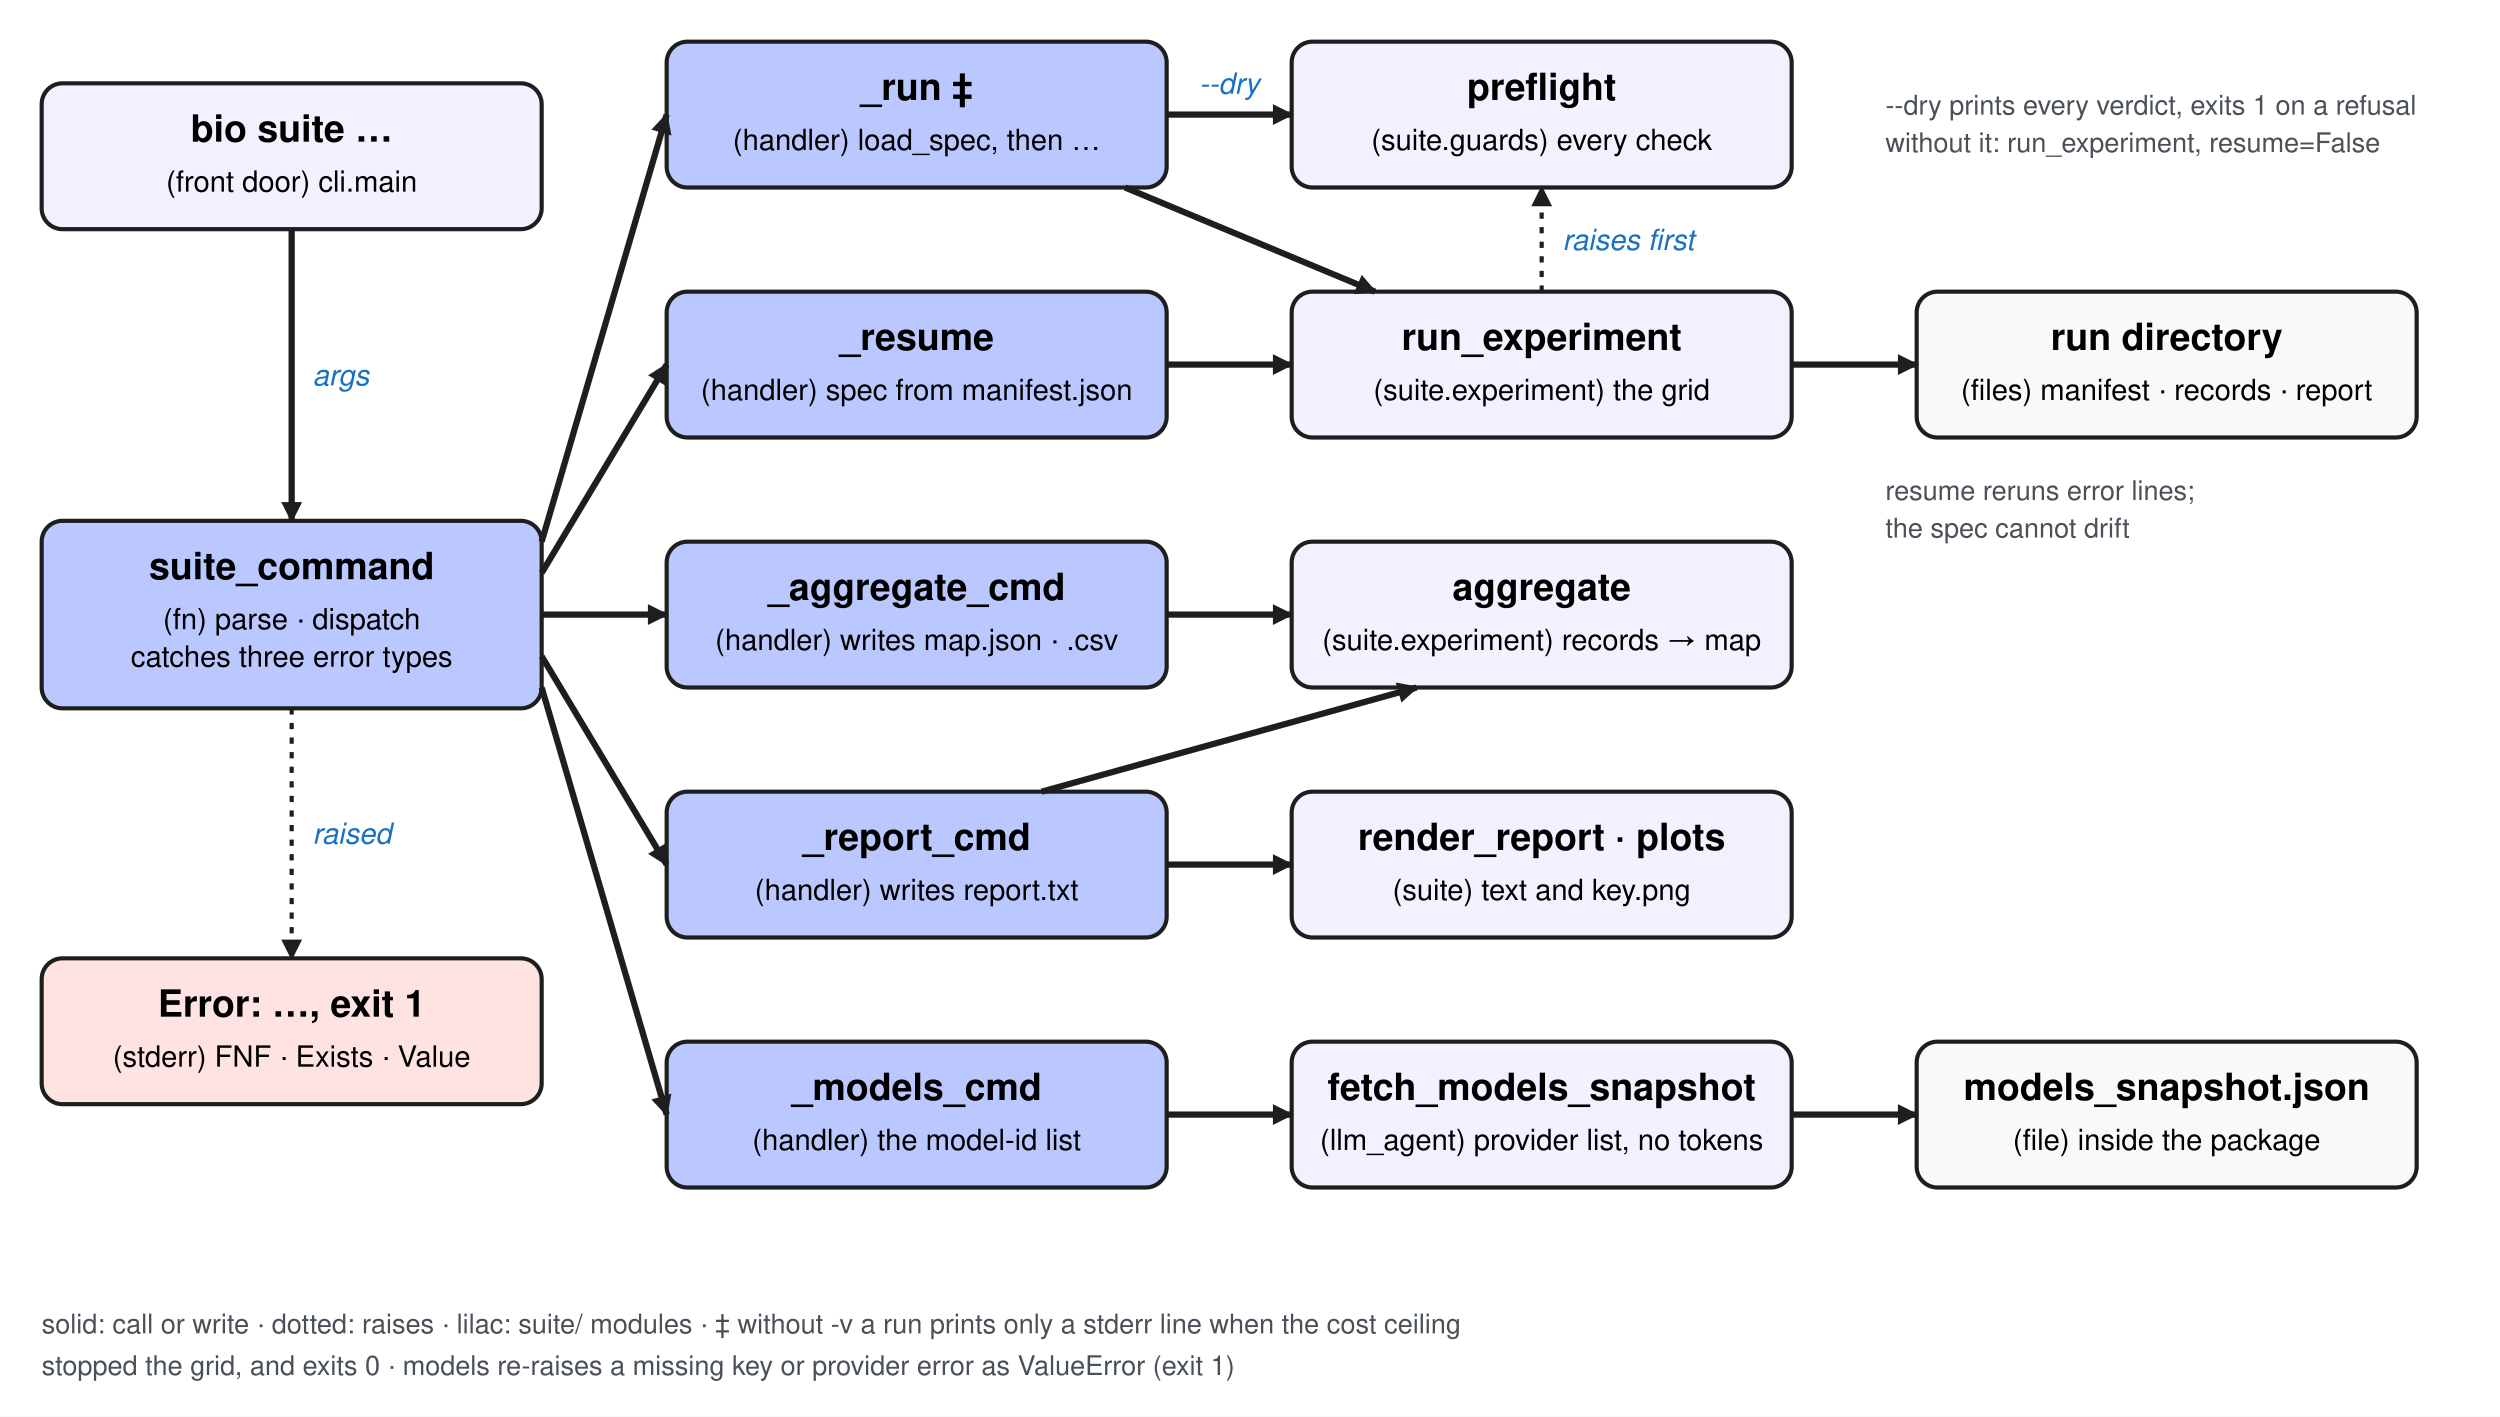
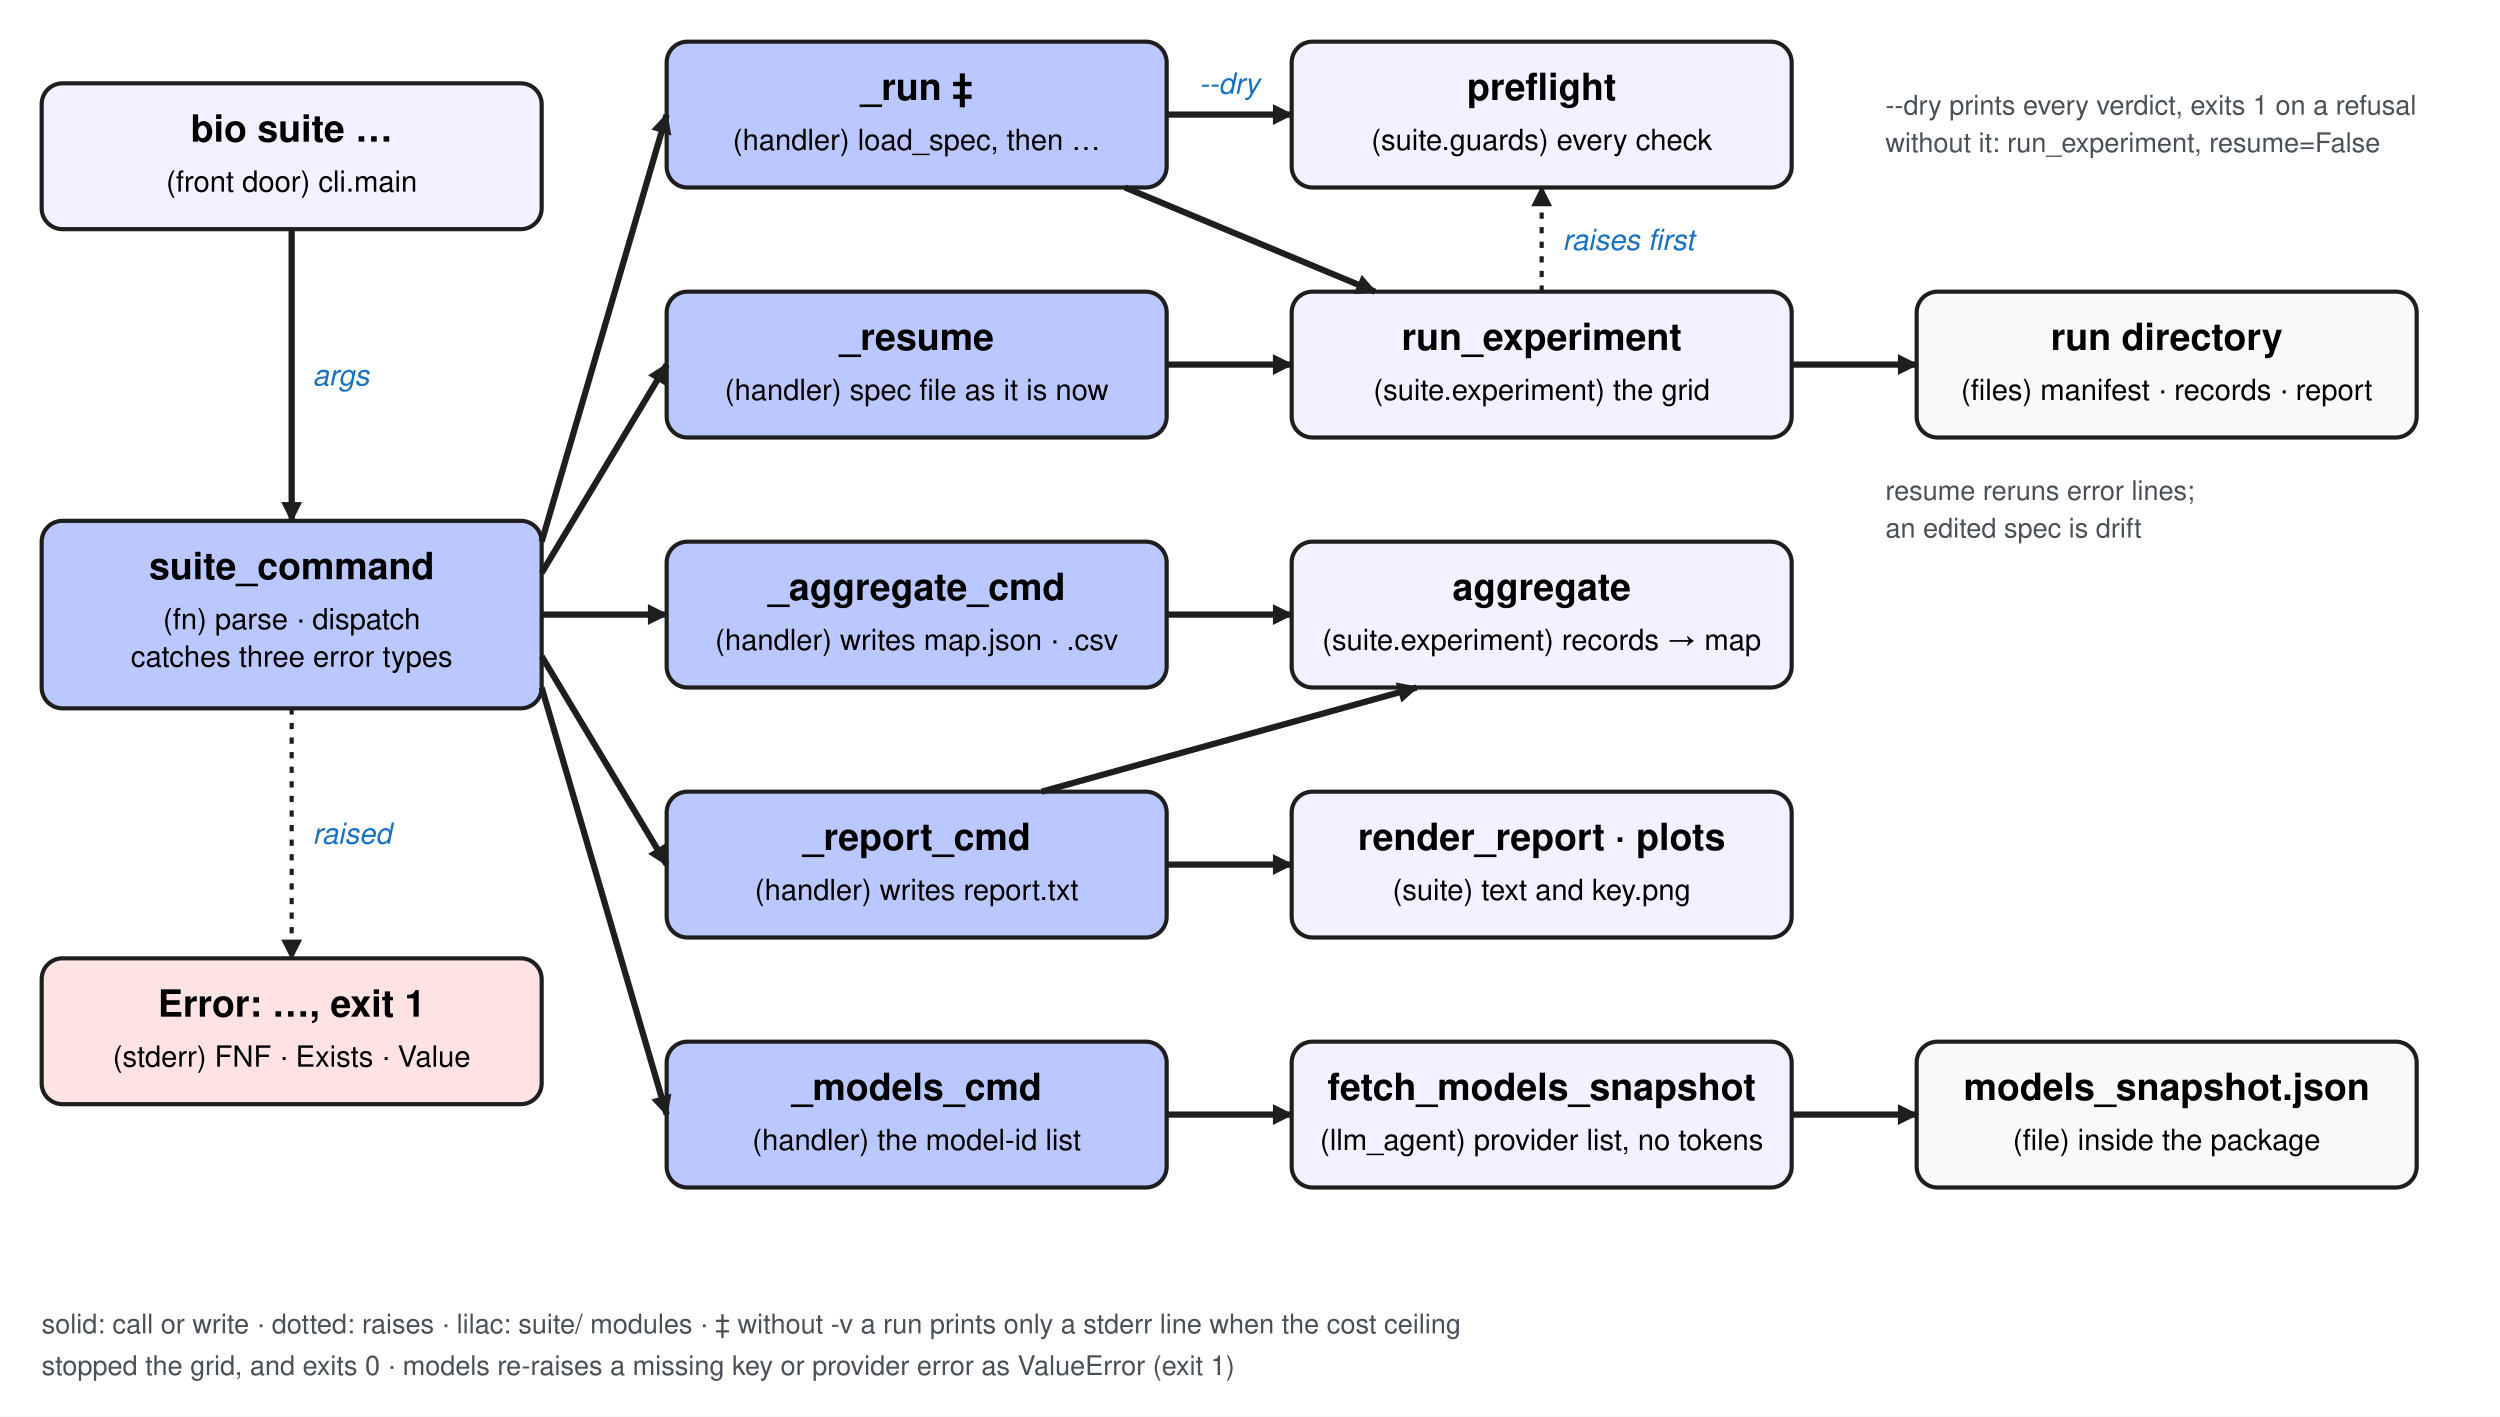
<svg xmlns="http://www.w3.org/2000/svg" width="2400" height="1360" viewBox="0 0 1200 680" font-family="Helvetica, Arial, sans-serif">
  <defs>
    <marker id="arrowhead" viewBox="0 0 10 10" refX="9" refY="5" markerUnits="userSpaceOnUse" markerWidth="10" markerHeight="10" orient="auto-start-reverse">
      <polygon id="arrowhead-shape" points="0,0 10,5 0,10" fill="#1e1e1e" />
    </marker>
  </defs>
  <rect id="bg" x="0" y="0" width="1200" height="680" fill="#ffffff" />
  <g id="n-cli">
    <rect id="n-cli-box" x="20" y="40" width="240" height="70" rx="10" fill="#f3f0ff" stroke="#1e1e1e" stroke-width="2" />
    <text id="n-cli-name" x="140.0" y="68" font-size="18" font-weight="600" text-anchor="middle">bio suite …</text>
    <text id="n-cli-kind" x="140.0" y="92" font-size="14" text-anchor="middle">(front door) cli.main</text>
  </g>
  <g id="n-sc">
    <rect id="n-sc-box" x="20" y="250" width="240" height="90" rx="10" fill="#bac8ff" stroke="#1e1e1e" stroke-width="2" />
    <text id="n-sc-name" x="140.0" y="278" font-size="18" font-weight="600" text-anchor="middle">suite_command</text>
    <text id="n-sc-kind" x="140.0" y="302" font-size="14" text-anchor="middle">(fn) parse · dispatch</text>
    <text id="n-sc-kind2" x="140.0" y="320" font-size="14" text-anchor="middle">catches three error types</text>
  </g>
  <g id="n-err">
    <rect id="n-err-box" x="20" y="460" width="240" height="70" rx="10" fill="#ffe3e3" stroke="#1e1e1e" stroke-width="2" />
    <text id="n-err-name" x="140.0" y="488" font-size="18" font-weight="600" text-anchor="middle">Error: …, exit 1</text>
    <text id="n-err-kind" x="140.0" y="512" font-size="14" text-anchor="middle">(stderr) FNF · Exists · Value</text>
  </g>
  <g id="n-run">
    <rect id="n-run-box" x="320" y="20" width="240" height="70" rx="10" fill="#bac8ff" stroke="#1e1e1e" stroke-width="2" />
    <text id="n-run-name" x="440.0" y="48" font-size="18" font-weight="600" text-anchor="middle">_run ‡</text>
    <text id="n-run-kind" x="440.0" y="72" font-size="14" text-anchor="middle">(handler) load_spec, then …</text>
  </g>
  <g id="n-res">
    <rect id="n-res-box" x="320" y="140" width="240" height="70" rx="10" fill="#bac8ff" stroke="#1e1e1e" stroke-width="2" />
    <text id="n-res-name" x="440.0" y="168" font-size="18" font-weight="600" text-anchor="middle">_resume</text>
-     <text id="n-res-kind" x="440.0" y="192" font-size="14" text-anchor="middle">(handler) spec from manifest.json</text>
+     <text id="n-res-kind" x="440.0" y="192" font-size="14" text-anchor="middle">(handler) spec file as it is now</text>
  </g>
  <g id="n-agg">
    <rect id="n-agg-box" x="320" y="260" width="240" height="70" rx="10" fill="#bac8ff" stroke="#1e1e1e" stroke-width="2" />
    <text id="n-agg-name" x="440.0" y="288" font-size="18" font-weight="600" text-anchor="middle">_aggregate_cmd</text>
    <text id="n-agg-kind" x="440.0" y="312" font-size="14" text-anchor="middle">(handler) writes map.json · .csv</text>
  </g>
  <g id="n-rep">
    <rect id="n-rep-box" x="320" y="380" width="240" height="70" rx="10" fill="#bac8ff" stroke="#1e1e1e" stroke-width="2" />
    <text id="n-rep-name" x="440.0" y="408" font-size="18" font-weight="600" text-anchor="middle">_report_cmd</text>
    <text id="n-rep-kind" x="440.0" y="432" font-size="14" text-anchor="middle">(handler) writes report.txt</text>
  </g>
  <g id="n-mod">
    <rect id="n-mod-box" x="320" y="500" width="240" height="70" rx="10" fill="#bac8ff" stroke="#1e1e1e" stroke-width="2" />
    <text id="n-mod-name" x="440.0" y="528" font-size="18" font-weight="600" text-anchor="middle">_models_cmd</text>
    <text id="n-mod-kind" x="440.0" y="552" font-size="14" text-anchor="middle">(handler) the model-id list</text>
  </g>
  <g id="n-pf">
    <rect id="n-pf-box" x="620" y="20" width="240" height="70" rx="10" fill="#f3f0ff" stroke="#1e1e1e" stroke-width="2" />
    <text id="n-pf-name" x="740.0" y="48" font-size="18" font-weight="600" text-anchor="middle">preflight</text>
    <text id="n-pf-kind" x="740.0" y="72" font-size="14" text-anchor="middle">(suite.guards) every check</text>
  </g>
  <g id="n-rx">
    <rect id="n-rx-box" x="620" y="140" width="240" height="70" rx="10" fill="#f3f0ff" stroke="#1e1e1e" stroke-width="2" />
    <text id="n-rx-name" x="740.0" y="168" font-size="18" font-weight="600" text-anchor="middle">run_experiment</text>
    <text id="n-rx-kind" x="740.0" y="192" font-size="14" text-anchor="middle">(suite.experiment) the grid</text>
  </g>
  <g id="n-man">
    <rect id="n-man-box" x="920" y="140" width="240" height="70" rx="10" fill="#f8f9fa" stroke="#1e1e1e" stroke-width="2" />
    <text id="n-man-name" x="1040.0" y="168" font-size="18" font-weight="600" text-anchor="middle">run directory</text>
    <text id="n-man-kind" x="1040.0" y="192" font-size="14" text-anchor="middle">(files) manifest · records · report</text>
  </g>
  <g id="n-aggfn">
    <rect id="n-aggfn-box" x="620" y="260" width="240" height="70" rx="10" fill="#f3f0ff" stroke="#1e1e1e" stroke-width="2" />
    <text id="n-aggfn-name" x="740.0" y="288" font-size="18" font-weight="600" text-anchor="middle">aggregate</text>
    <text id="n-aggfn-kind" x="740.0" y="312" font-size="14" text-anchor="middle">(suite.experiment) records → map</text>
  </g>
  <g id="n-rr">
    <rect id="n-rr-box" x="620" y="380" width="240" height="70" rx="10" fill="#f3f0ff" stroke="#1e1e1e" stroke-width="2" />
    <text id="n-rr-name" x="740.0" y="408" font-size="18" font-weight="600" text-anchor="middle">render_report · plots</text>
    <text id="n-rr-kind" x="740.0" y="432" font-size="14" text-anchor="middle">(suite) text and key.png</text>
  </g>
  <g id="n-fetch">
    <rect id="n-fetch-box" x="620" y="500" width="240" height="70" rx="10" fill="#f3f0ff" stroke="#1e1e1e" stroke-width="2" />
    <text id="n-fetch-name" x="740.0" y="528" font-size="18" font-weight="600" text-anchor="middle">fetch_models_snapshot</text>
    <text id="n-fetch-kind" x="740.0" y="552" font-size="14" text-anchor="middle">(llm_agent) provider list, no tokens</text>
  </g>
  <g id="n-snap">
    <rect id="n-snap-box" x="920" y="500" width="240" height="70" rx="10" fill="#f8f9fa" stroke="#1e1e1e" stroke-width="2" />
    <text id="n-snap-name" x="1040.0" y="528" font-size="18" font-weight="600" text-anchor="middle">models_snapshot.json</text>
    <text id="n-snap-kind" x="1040.0" y="552" font-size="14" text-anchor="middle">(file) inside the package</text>
  </g>
  <line id="e-cli-sc" x1="140" y1="110" x2="140" y2="250" stroke="#1e1e1e" stroke-width="3" marker-end="url(#arrowhead)" />
  <text id="l-cli-sc" x="150" y="185" font-size="14" fill="#1971c2" font-style="italic" text-anchor="start">args</text>
  <line id="e-sc-err" x1="140" y1="340" x2="140" y2="460" stroke="#1e1e1e" stroke-width="2" stroke-dasharray="3 4" marker-end="url(#arrowhead)" />
  <text id="l-sc-err" x="150" y="405" font-size="14" fill="#1971c2" font-style="italic" text-anchor="start">raised</text>
  <line id="e-sc-run" x1="260" y1="260" x2="320" y2="55" stroke="#1e1e1e" stroke-width="3" marker-end="url(#arrowhead)" />
  <line id="e-sc-res" x1="260" y1="275" x2="320" y2="175" stroke="#1e1e1e" stroke-width="3" marker-end="url(#arrowhead)" />
  <line id="e-sc-agg" x1="260" y1="295" x2="320" y2="295" stroke="#1e1e1e" stroke-width="3" marker-end="url(#arrowhead)" />
  <line id="e-sc-rep" x1="260" y1="315" x2="320" y2="415" stroke="#1e1e1e" stroke-width="3" marker-end="url(#arrowhead)" />
  <line id="e-sc-mod" x1="260" y1="330" x2="320" y2="535" stroke="#1e1e1e" stroke-width="3" marker-end="url(#arrowhead)" />
  <line id="e-run-pf" x1="560" y1="55" x2="620" y2="55" stroke="#1e1e1e" stroke-width="3" marker-end="url(#arrowhead)" />
  <text id="l-run-pf" x="590" y="45" font-size="14" fill="#1971c2" font-style="italic" text-anchor="middle">--dry</text>
  <line id="e-run-rx" x1="540" y1="90" x2="660" y2="140" stroke="#1e1e1e" stroke-width="3" marker-end="url(#arrowhead)" />
  <line id="e-res-rx" x1="560" y1="175" x2="620" y2="175" stroke="#1e1e1e" stroke-width="3" marker-end="url(#arrowhead)" />
  <line id="e-rx-pf" x1="740" y1="140" x2="740" y2="90" stroke="#1e1e1e" stroke-width="2" stroke-dasharray="3 4" marker-end="url(#arrowhead)" />
  <text id="l-rx-pf" x="750" y="120" font-size="14" fill="#1971c2" font-style="italic" text-anchor="start">raises first</text>
  <line id="e-rx-man" x1="860" y1="175" x2="920" y2="175" stroke="#1e1e1e" stroke-width="3" marker-end="url(#arrowhead)" />
  <line id="e-agg-fn" x1="560" y1="295" x2="620" y2="295" stroke="#1e1e1e" stroke-width="3" marker-end="url(#arrowhead)" />
  <line id="e-rep-agg" x1="500" y1="380" x2="680" y2="330" stroke="#1e1e1e" stroke-width="3" marker-end="url(#arrowhead)" />
  <line id="e-rep-rr" x1="560" y1="415" x2="620" y2="415" stroke="#1e1e1e" stroke-width="3" marker-end="url(#arrowhead)" />
  <line id="e-mod-fetch" x1="560" y1="535" x2="620" y2="535" stroke="#1e1e1e" stroke-width="3" marker-end="url(#arrowhead)" />
  <line id="e-fetch-snap" x1="860" y1="535" x2="920" y2="535" stroke="#1e1e1e" stroke-width="3" marker-end="url(#arrowhead)" />
  <text id="t-n-run" x="905" y="55" font-size="13" fill="#495057" text-anchor="start" xml:space="preserve">--dry prints every verdict, exits 1 on a refusal</text>
  <text id="t-n-run2" x="905" y="73" font-size="13" fill="#495057" text-anchor="start" xml:space="preserve">without it: run_experiment, resume=False</text>
  <text id="t-n-res" x="905" y="240" font-size="13" fill="#495057" text-anchor="start" xml:space="preserve">resume reruns error lines;</text>
-   <text id="t-n-res2" x="905" y="258" font-size="13" fill="#495057" text-anchor="start" xml:space="preserve">the spec cannot drift</text>
+   <text id="t-n-res2" x="905" y="258" font-size="13" fill="#495057" text-anchor="start" xml:space="preserve">an edited spec is drift</text>
  <text id="t-legend" x="20" y="640" font-size="13" fill="#495057" text-anchor="start" xml:space="preserve">solid: call or write · dotted: raises · lilac: suite/ modules · ‡ without -v a run prints only a stderr line when the cost ceiling</text>
  <text id="t-legend2" x="20" y="660" font-size="13" fill="#495057" text-anchor="start" xml:space="preserve">stopped the grid, and exits 0 · models re-raises a missing key or provider error as ValueError (exit 1)</text>
</svg>
